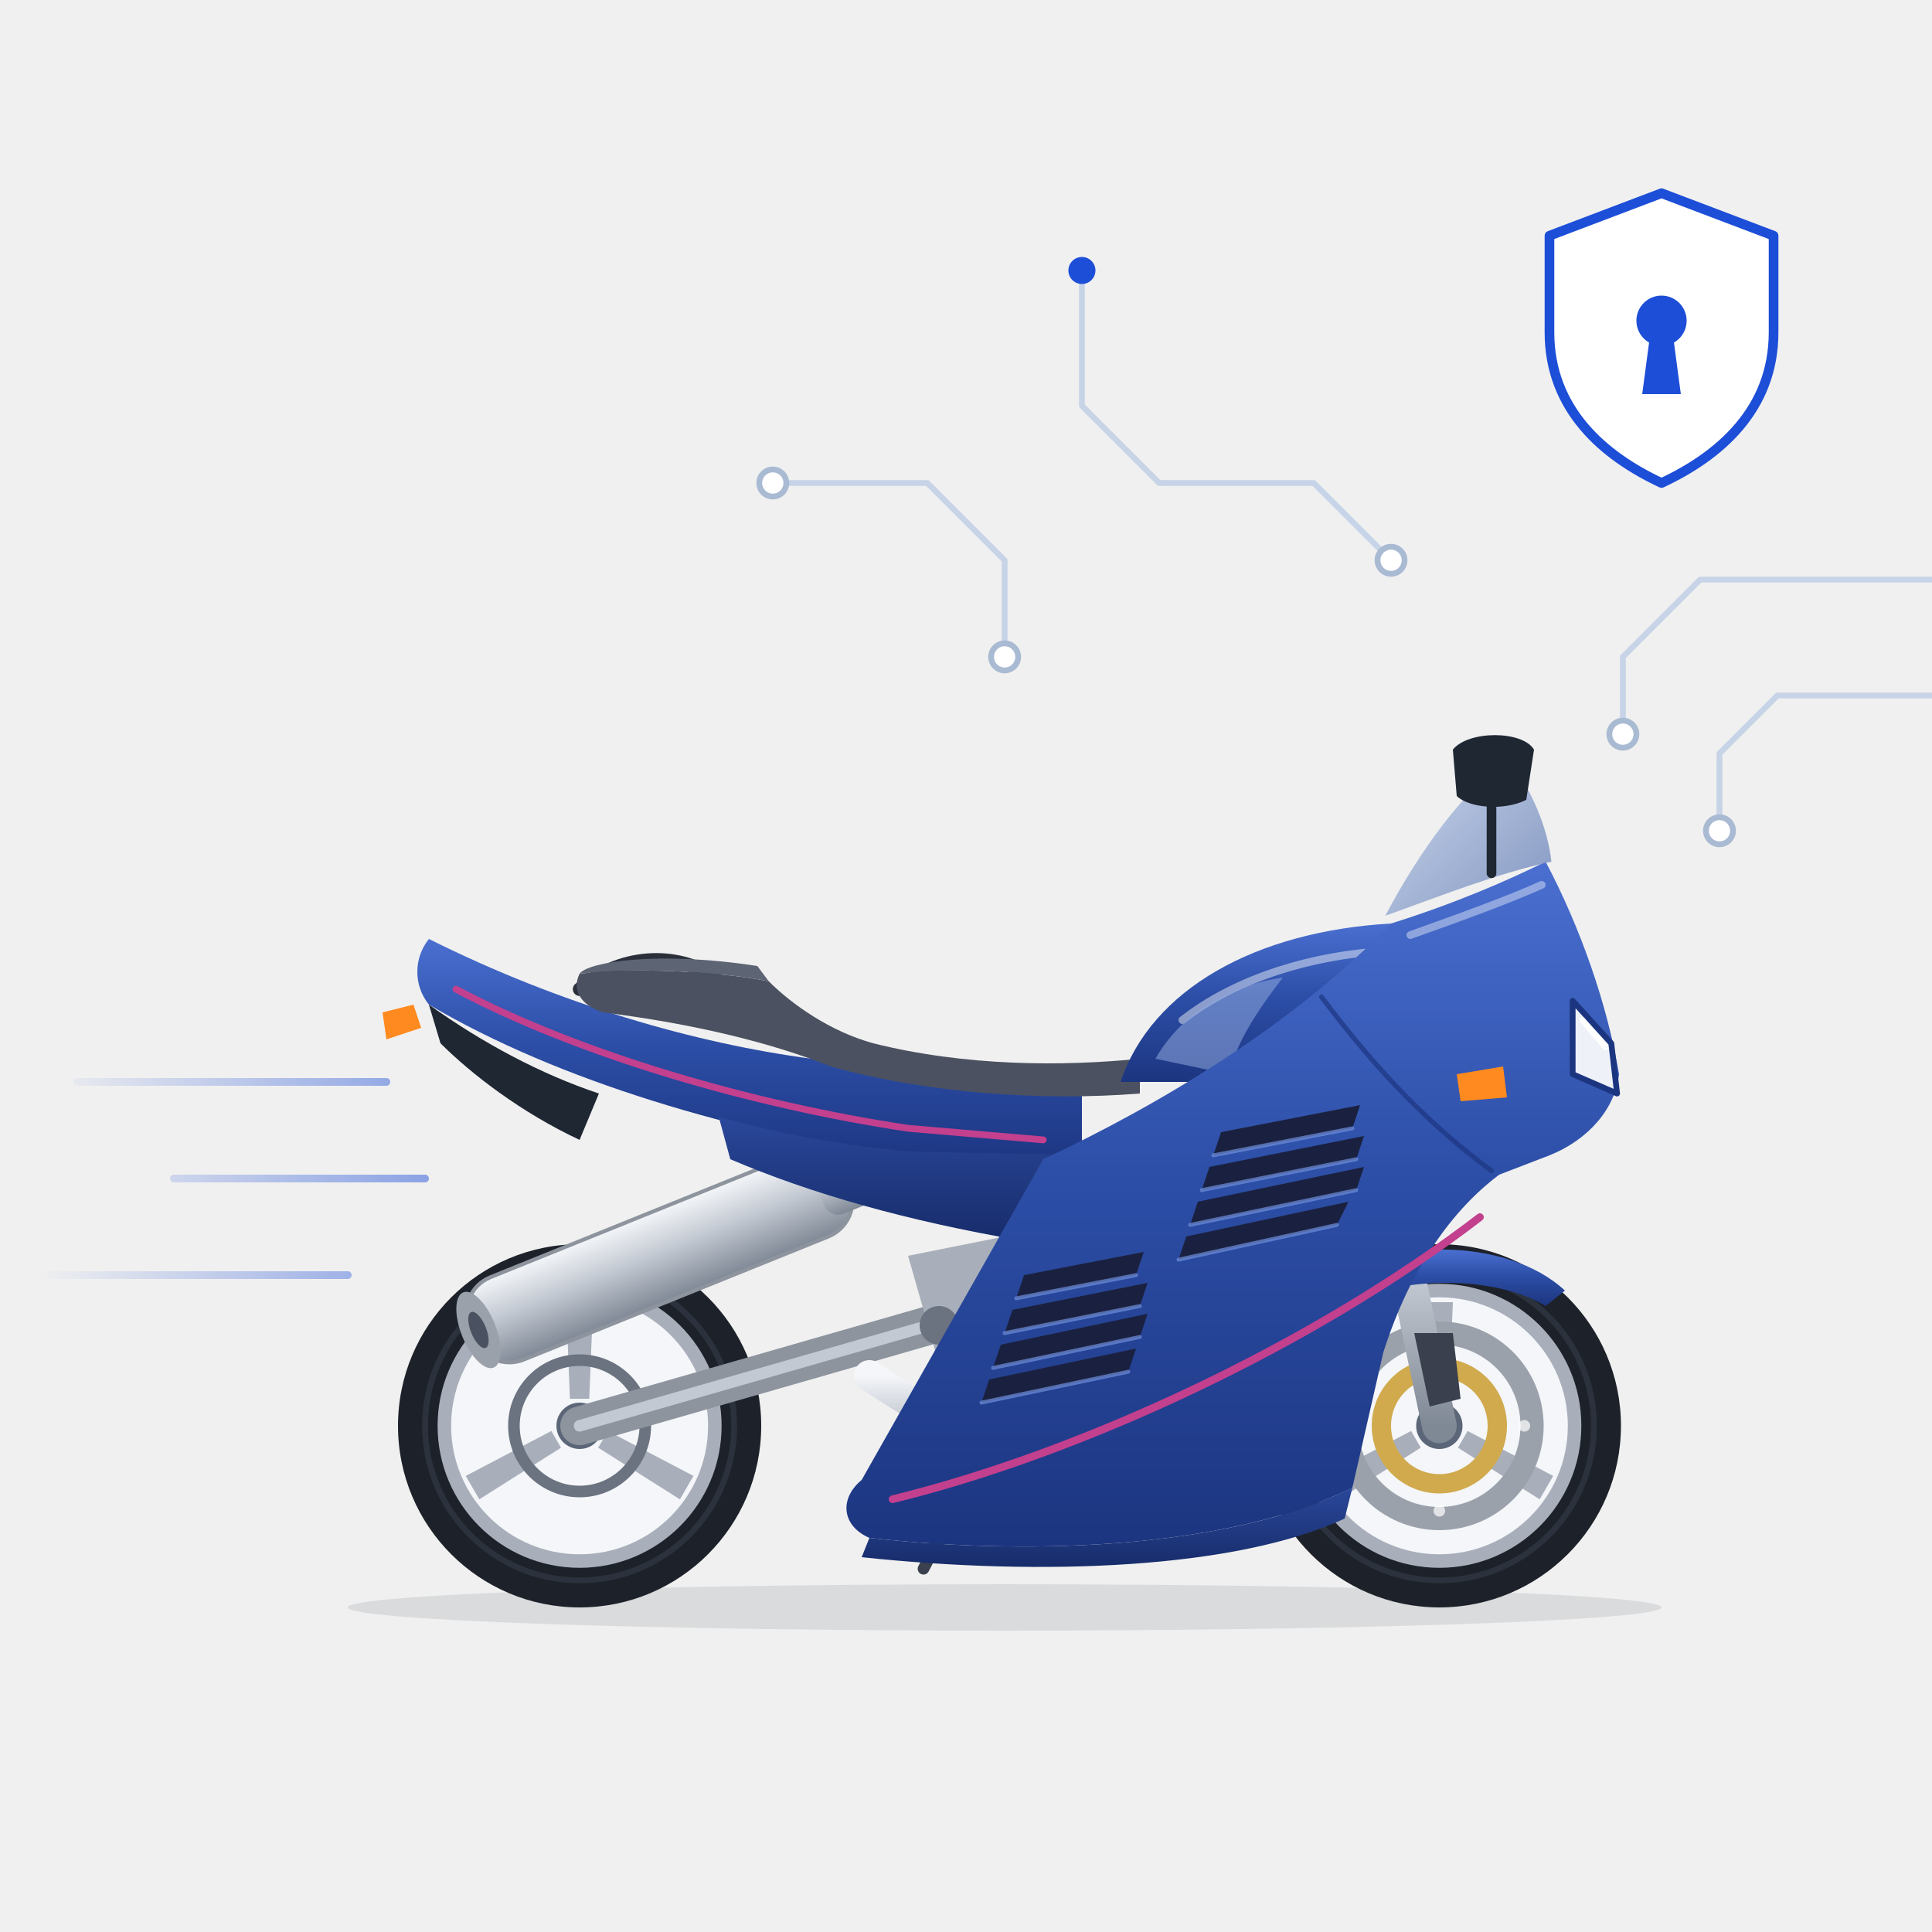
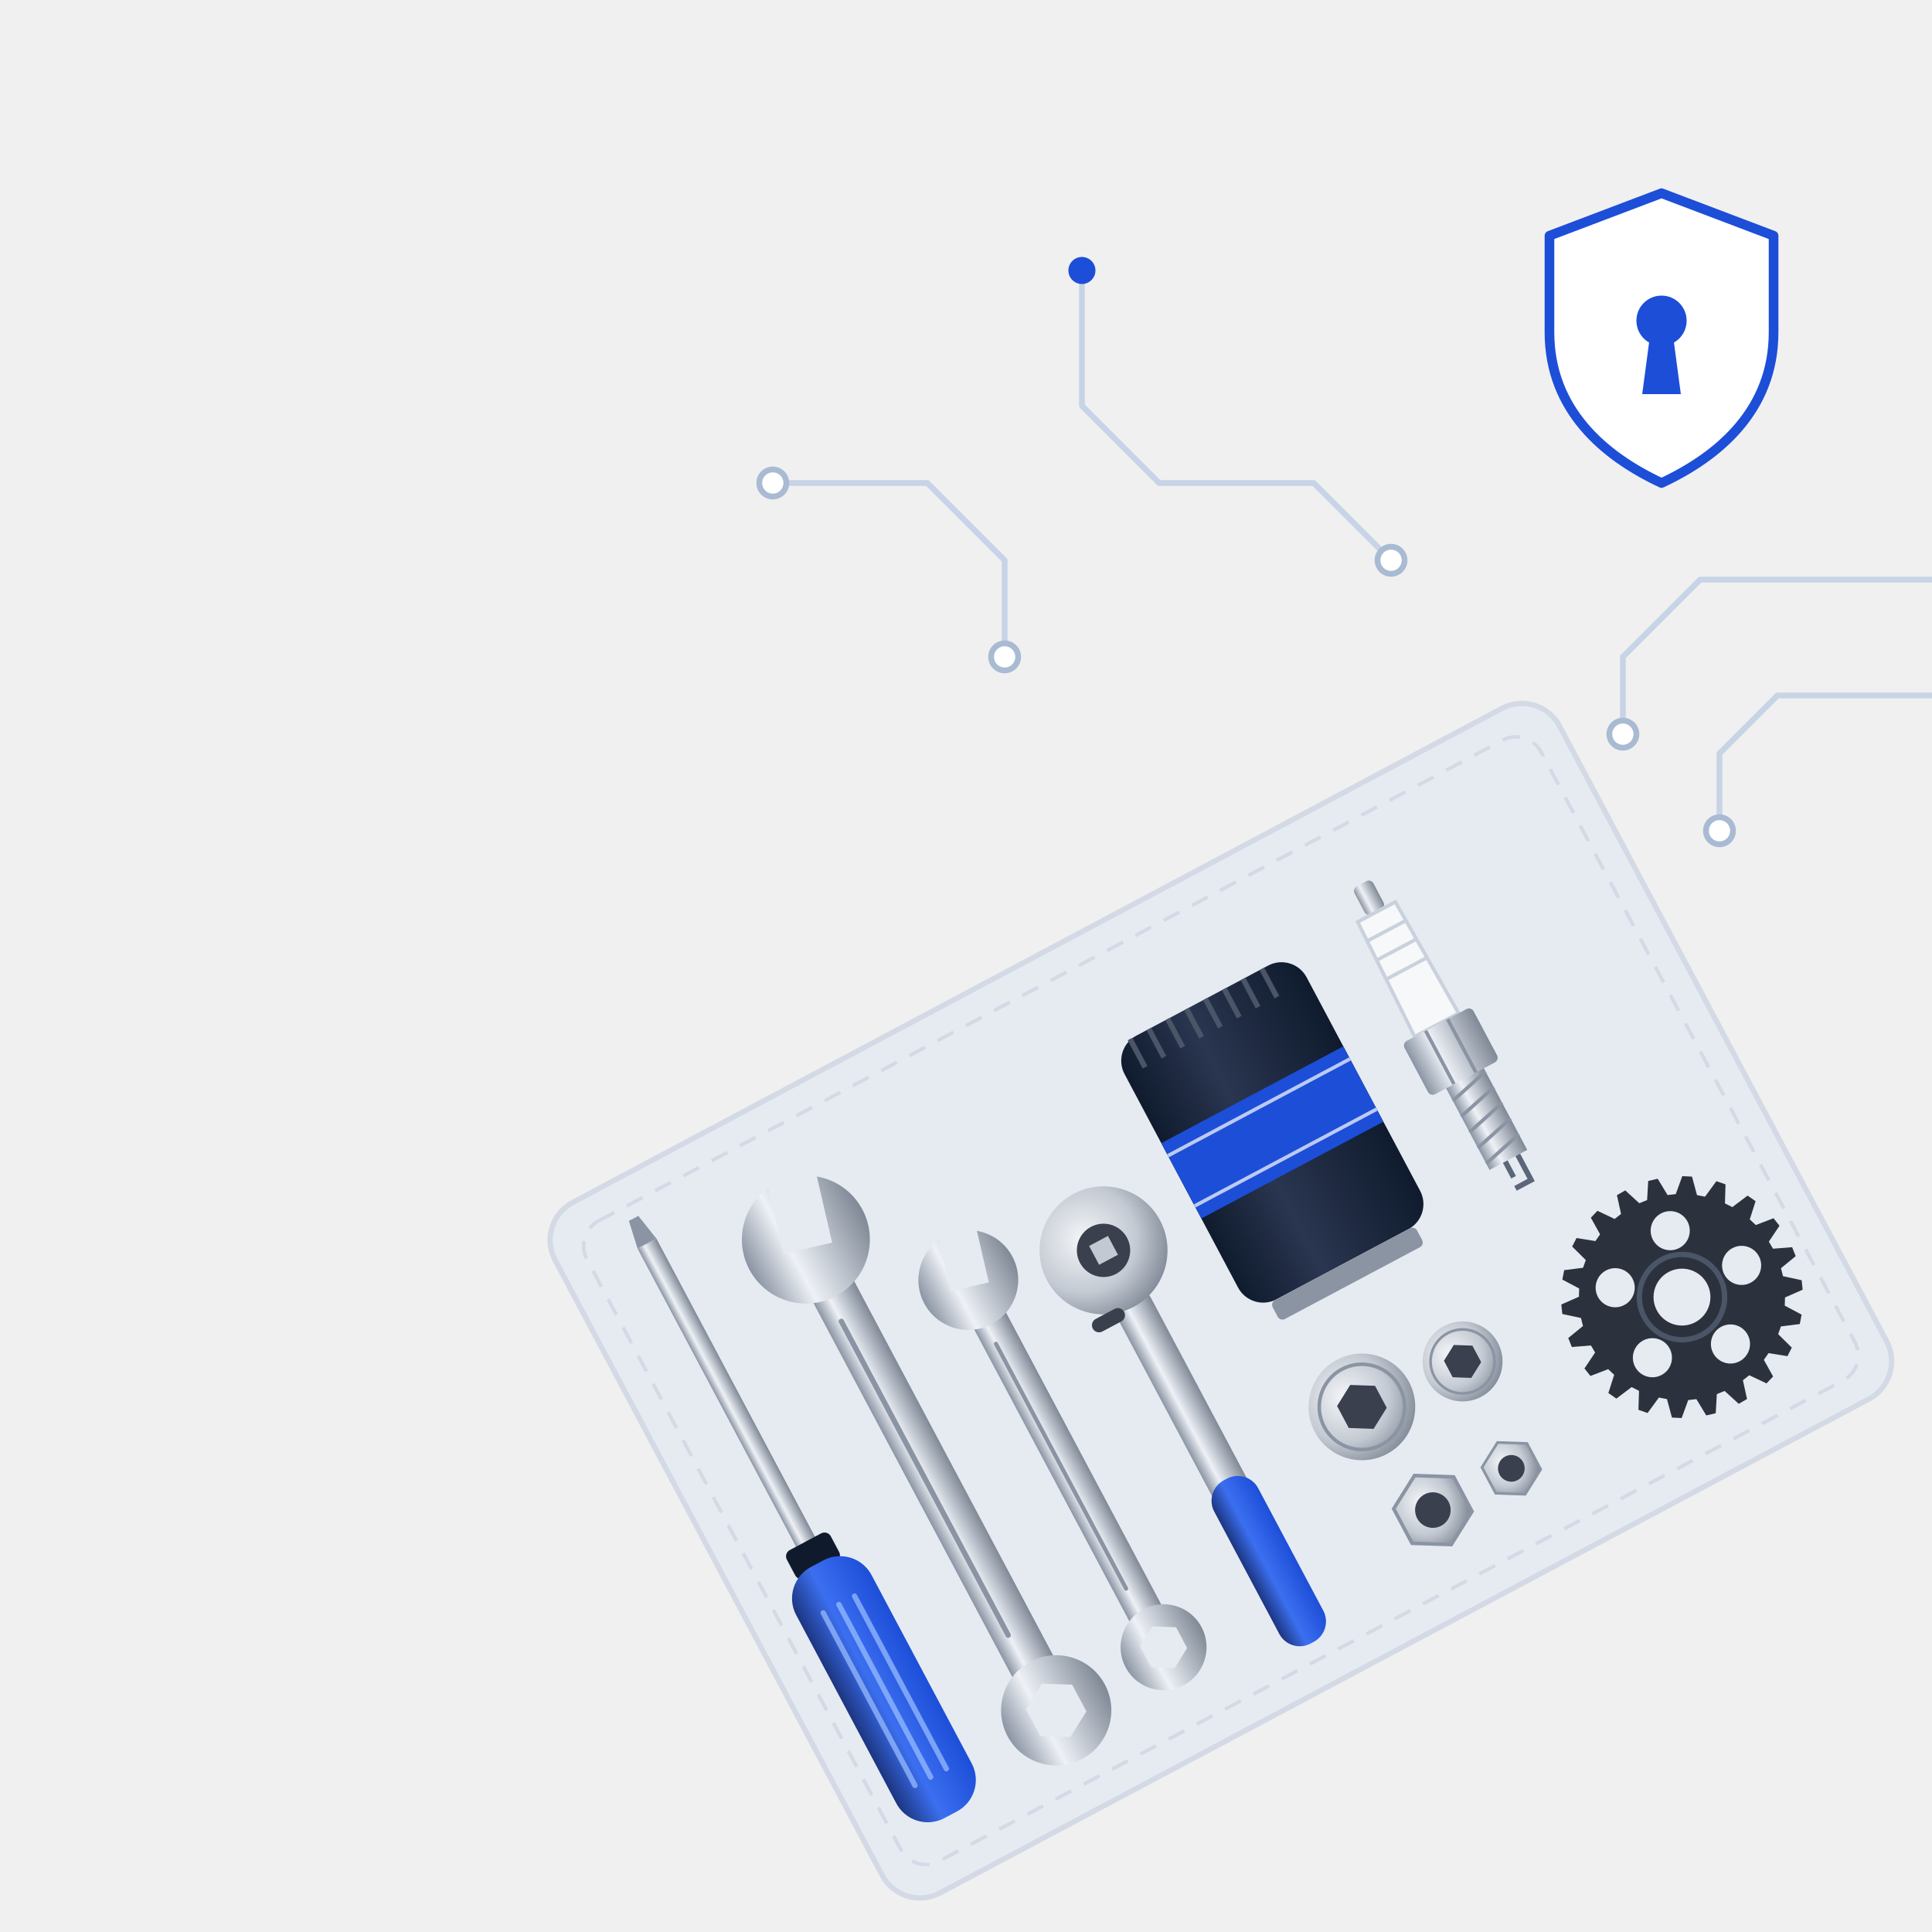
<svg xmlns="http://www.w3.org/2000/svg" viewBox="0 0 1000 1000">
  <defs>
-     <linearGradient id="speed" gradientUnits="userSpaceOnUse" x1="20" y1="0" x2="250" y2="0">
-       <stop offset="0" stop-color="#1d4ed8" stop-opacity="0" />
-       <stop offset="1" stop-color="#1d4ed8" stop-opacity=".55" />
-     </linearGradient>
-     <linearGradient id="paint" x1="0" y1="0" x2="0" y2="1">
-       <stop offset="0" stop-color="#4a6fd0" />
-       <stop offset=".45" stop-color="#2d4fa8" />
-       <stop offset="1" stop-color="#1c3580" />
-     </linearGradient>
-     <linearGradient id="paint-dark" x1="0" y1="0" x2="0" y2="1">
-       <stop offset="0" stop-color="#2a479a" />
-       <stop offset="1" stop-color="#172c6a" />
-     </linearGradient>
-     <linearGradient id="chrome" x1="0" y1="0" x2="0" y2="1">
-       <stop offset="0" stop-color="#f4f6f9" />
-       <stop offset=".45" stop-color="#c3c9d2" />
+     <linearGradient id="chrome" x1="0" y1="0" x2="1" y2="0">
+       <stop offset="0" stop-color="#8a94a3" />
+       <stop offset=".35" stop-color="#eef1f6" />
+       <stop offset=".6" stop-color="#c3c9d2" />
      <stop offset="1" stop-color="#7f8895" />
    </linearGradient>
-     <linearGradient id="screen" x1="0" y1="0" x2="1" y2="1">
-       <stop offset="0" stop-color="#c9d6ee" stop-opacity=".9" />
-       <stop offset="1" stop-color="#6f86b8" stop-opacity=".85" />
+     <radialGradient id="chrome-round" cx=".4" cy=".35" r=".7">
+       <stop offset="0" stop-color="#f4f6f9" />
+       <stop offset=".6" stop-color="#c3c9d2" />
+       <stop offset="1" stop-color="#7f8895" />
+     </radialGradient>
+     <linearGradient id="blue" x1="0" y1="0" x2="1" y2="0">
+       <stop offset="0" stop-color="#1c3580" />
+       <stop offset=".4" stop-color="#3b6ff0" />
+       <stop offset="1" stop-color="#1d4ed8" />
    </linearGradient>
-     <g id="rim">
-       <circle r="94" fill="#1d2129" />
-       <circle r="80" fill="none" stroke="#2c323d" stroke-width="3" />
-       <circle r="70" fill="#f4f6f9" />
-       <circle r="70" fill="none" stroke="#a8afba" stroke-width="7" />
-       <g fill="#a8afba">
-         <path d="M-7 -64 L7 -64 L5 -14 L-5 -14 Z" />
-         <path d="M-7 -64 L7 -64 L5 -14 L-5 -14 Z" transform="rotate(120)" />
-         <path d="M-7 -64 L7 -64 L5 -14 L-5 -14 Z" transform="rotate(240)" />
+     <linearGradient id="filter" x1="0" y1="0" x2="1" y2="0">
+       <stop offset="0" stop-color="#0f1b2d" />
+       <stop offset=".4" stop-color="#2a3550" />
+       <stop offset="1" stop-color="#0f1b2d" />
+     </linearGradient>
+     <mask id="wrench-cut" maskUnits="userSpaceOnUse" x="-80" y="-220" width="160" height="440">
+       <rect x="-80" y="-220" width="160" height="440" fill="#ffffff" />
+       <rect x="-14" y="-215" width="28" height="70" transform="rotate(15 0 -150)" fill="#000000" />
+       <path d="M14.7 8.5 L0.0 17.0 L-14.7 8.5 L-14.7 -8.5 L-0.0 -17.0 L14.7 -8.5 Z" transform="translate(0 150)" fill="#000000" />
+     </mask>
+     <g id="wrench">
+       <g mask="url(#wrench-cut)" fill="url(#chrome)">
+         <rect x="-13" y="-140" width="26" height="290" rx="8" />
+         <circle cy="-150" r="36" />
+         <circle cy="150" r="31" />
      </g>
+       <path d="M-4 -100 V100" stroke="#8a94a3" stroke-width="3" stroke-linecap="round" />
+     </g>
+     <g id="screwdriver">
+       <path d="M-6 -200 L6 -200 L6 0 L-6 0 Z" fill="url(#chrome)" />
+       <path d="M-6 -200 L-3 -216 L3 -216 L6 -200 Z" fill="#8a94a3" />
+       <rect x="-14" y="-10" width="28" height="18" rx="4" fill="#0f1b2d" />
+       <rect x="-24" y="4" width="48" height="160" rx="20" fill="url(#blue)" />
+       <path d="M-10 30 V140 M0 30 V140 M10 30 V140" stroke="#9cc0ff" stroke-width="3" stroke-linecap="round" opacity=".7" />
+     </g>
+     <g id="ratchet">
+       <rect x="-11" y="-20" width="22" height="220" rx="10" fill="url(#chrome)" />
+       <rect x="-14" y="100" width="28" height="104" rx="13" fill="url(#blue)" />
+       <circle cy="-46" r="36" fill="url(#chrome-round)" />
+       <circle cy="-46" r="15" fill="#3a404d" />
+       <rect x="-6" y="-52" width="12" height="12" fill="#c3c9d2" />
+       <rect x="-26" y="-14" width="20" height="8" rx="4" fill="#3a404d" />
+     </g>
+     <g id="socket">
+       <circle r="30" fill="url(#chrome-round)" />
+       <circle r="24" fill="none" stroke="#8a94a3" stroke-width="2" />
+       <path d="M12.1 7.0 L0.0 14.0 L-12.1 7.0 L-12.1 -7.0 L-0.0 -14.0 L12.1 -7.0 Z" fill="#3a404d" />
+     </g>
+     <g id="nut">
+       <path d="M19.1 11.0 L0.0 22.0 L-19.1 11.0 L-19.1 -11.0 L-0.0 -22.0 L19.1 -11.0 Z" fill="url(#chrome-round)" stroke="#8a94a3" stroke-width="2" />
+       <circle r="10" fill="#3a404d" />
+     </g>
+     <g id="oil-filter">
+       <rect x="-58" y="-84" width="116" height="168" rx="16" fill="url(#filter)" />
+       <path d="M-46 -84 V-66 M-34 -84 V-66 M-22 -84 V-66 M-10 -84 V-66 M2 -84 V-66 M14 -84 V-66 M26 -84 V-66 M38 -84 V-66" stroke="#4a5568" stroke-width="3" />
+       <rect x="-58" y="-24" width="116" height="48" fill="#1d4ed8" />
+       <path d="M-58 -16 H58 M-58 16 H58" stroke="#ffffff" stroke-width="2" opacity=".7" />
+       <rect x="-46" y="84" width="92" height="12" rx="3" fill="#8a94a3" />
+     </g>
+     <g id="spark-plug">
+       <rect x="-6" y="-120" width="12" height="18" rx="3" fill="url(#chrome)" />
+       <path d="M-12 -102 H12 L14 -30 H-14 Z" fill="#f7f8fa" stroke="#c9d1dc" stroke-width="2" />
+       <path d="M-12 -90 H12 M-12 -78 H12 M-13 -66 H13" stroke="#c9d1dc" stroke-width="2" />
+       <rect x="-22" y="-30" width="44" height="34" rx="3" fill="url(#chrome)" />
+       <path d="M-7 -30 V4 M7 -30 V4" stroke="#8a94a3" stroke-width="2" />
+       <rect x="-12" y="4" width="24" height="52" fill="url(#chrome)" />
+       <path d="M-12 12 L12 6 M-12 22 L12 16 M-12 32 L12 26 M-12 42 L12 36 M-12 52 L12 46" stroke="#8a94a3" stroke-width="2" />
+       <path d="M-2 56 V66 M6 56 V72 H-4" fill="none" stroke="#5b6678" stroke-width="3" />
+     </g>
+     <g id="sprocket">
+       <path d="M58.0 0.0 L67.9 4.3 L67.3 9.7 L56.8 11.8 L55.7 16.3 L63.9 23.2 L61.9 28.2 L51.1 27.4 L48.8 31.4 L54.8 40.3 L51.4 44.5 L41.4 40.7 L38.0 43.8 L41.2 54.1 L36.8 57.2 L28.2 50.7 L24.1 52.8 L24.3 63.5 L19.2 65.2 L12.8 56.6 L8.3 57.4 L5.4 67.8 L0.0 68.0 L-3.6 57.9 L-8.3 57.4 L-13.9 66.6 L-19.2 65.2 L-19.8 54.5 L-24.1 52.8 L-32.1 60.0 L-36.8 57.2 L-34.4 46.7 L-38.0 43.8 L-47.7 48.5 L-51.4 44.5 L-46.1 35.2 L-48.8 31.4 L-59.4 33.1 L-61.9 28.2 L-54.2 20.7 L-55.7 16.3 L-66.3 15.0 L-67.3 9.7 L-57.8 4.6 L-58.0 0.0 L-67.9 -4.3 L-67.3 -9.7 L-56.8 -11.8 L-55.7 -16.3 L-63.9 -23.2 L-61.9 -28.2 L-51.1 -27.4 L-48.8 -31.4 L-54.8 -40.3 L-51.4 -44.5 L-41.4 -40.7 L-38.0 -43.8 L-41.2 -54.1 L-36.8 -57.2 L-28.2 -50.7 L-24.1 -52.8 L-24.3 -63.5 L-19.2 -65.2 L-12.8 -56.6 L-8.3 -57.4 L-5.4 -67.8 L-0.0 -68.0 L3.6 -57.9 L8.3 -57.4 L13.9 -66.6 L19.2 -65.2 L19.8 -54.5 L24.1 -52.8 L32.1 -60.0 L36.8 -57.2 L34.4 -46.7 L38.0 -43.8 L47.7 -48.5 L51.4 -44.5 L46.1 -35.2 L48.8 -31.4 L59.4 -33.1 L61.9 -28.2 L54.2 -20.7 L55.7 -16.3 L66.3 -15.0 L67.3 -9.7 L57.8 -4.6 Z" fill="#2c323d" />
+       <g fill="#e6ebf2">
+         <circle cx="38.0" cy="0.0" r="11" />
+         <circle cx="11.7" cy="36.1" r="11" />
+         <circle cx="-30.7" cy="22.3" r="11" />
+         <circle cx="-30.7" cy="-22.3" r="11" />
+         <circle cx="11.7" cy="-36.1" r="11" />
+       </g>
+       <circle r="16" fill="#e6ebf2" />
+       <circle r="24" fill="none" stroke="#4a5568" stroke-width="3" />
    </g>
  </defs>
  <g fill="none" stroke="#c7d3e6" stroke-width="3" stroke-linecap="round" stroke-linejoin="round">
    <path d="M1000 300 H880 L840 340 V380" />
    <path d="M1000 360 H920 L890 390 V430" />
    <path d="M560 140 V210 L600 250 H680 L720 290" />
    <path d="M400 250 H480 L520 290 V340" />
  </g>
  <g fill="#ffffff" stroke="#a9bad3" stroke-width="3">
    <circle cx="840" cy="380" r="7" />
    <circle cx="890" cy="430" r="7" />
    <circle cx="720" cy="290" r="7" />
    <circle cx="520" cy="340" r="7" />
    <circle cx="400" cy="250" r="7" />
  </g>
  <circle cx="560" cy="140" r="7" fill="#1d4ed8" />
  <g transform="translate(860 170)">
    <path d="M0 -70 L58 -48 V2 C58 42 30 66 0 80 C-30 66 -58 42 -58 2 V-48 Z" fill="#ffffff" stroke="#1d4ed8" stroke-width="5" stroke-linejoin="round" />
    <circle cy="-4" r="13" fill="#1d4ed8" />
    <path d="M-6 4 L-10 34 H10 L6 4 Z" fill="#1d4ed8" />
  </g>
-   <g stroke="url(#speed)" stroke-width="4" stroke-linecap="round">
-     <path d="M40 560 H200" />
-     <path d="M90 610 H220" />
-     <path d="M20 660 H180" />
-   </g>
-   <ellipse cx="520" cy="832" rx="340" ry="12" fill="#0f1b2d" opacity=".1" />
-   <g stroke-linejoin="round" stroke-linecap="round">
-     <use href="#rim" x="300" y="738" />
-     <circle cx="300" cy="738" r="34" fill="none" stroke="#6b7280" stroke-width="6" />
-     <circle cx="300" cy="738" r="12" fill="#5b6678" />
-     <path d="M300 738 L488 684" stroke="#8d949e" stroke-width="20" />
-     <path d="M300 738 L488 684" stroke="#c3c9d2" stroke-width="6" />
-     <path d="M470 650 L520 640 L528 700 L486 706 Z" fill="#a8afba" />
-     <circle cx="486" cy="686" r="10" fill="#6b7280" />
-     <path d="M510 700 L556 704" stroke="#3a404d" stroke-width="7" />
-     <path d="M500 770 L478 812" stroke="#3a404d" stroke-width="6" />
-     <path d="M640 760 C580 770 520 760 450 712" fill="none" stroke="url(#chrome)" stroke-width="16" />
-     <g transform="rotate(-22 340 650)">
-       <rect x="236" y="628" width="210" height="46" rx="20" fill="url(#chrome)" stroke="#8d949e" stroke-width="2" />
-       <rect x="430" y="636" width="40" height="30" rx="8" fill="url(#chrome)" />
-       <ellipse cx="240" cy="651" rx="9" ry="21" fill="#9aa1ab" />
-       <ellipse cx="240" cy="651" rx="4" ry="10" fill="#4a5160" />
-     </g>
-     <path d="M560 556 L420 548 C360 540 290 520 222 486 C214 496 214 510 222 520 C290 560 380 586 470 600 L560 604 Z" fill="url(#paint)" />
-     <path d="M236 512 C300 546 390 572 470 584 L540 590" fill="none" stroke="#c2408e" stroke-width="3.5" />
-     <path d="M222 520 C250 540 280 556 310 566 L300 590 C270 576 244 556 228 540 Z" fill="#1f2733" />
-     <path d="M214 520 L198 524 L200 538 L218 532 Z" fill="#ff8a1f" />
-     <path d="M300 512 C320 494 350 492 370 506" fill="none" stroke="#2a2f3a" stroke-width="7" />
-     <path d="M566 598 L470 596 C430 592 400 586 372 578 L378 600 C420 618 470 632 528 642 Z" fill="url(#paint-dark)" />
-     <path d="M590 548 C550 552 500 552 452 540 C430 534 410 520 398 508 C380 504 334 500 300 504 C296 512 300 520 312 524 C360 530 400 540 430 552 C480 566 540 570 590 566 Z" fill="#4b5160" />
-     <path d="M398 508 C380 504 334 500 300 504 C304 498 340 492 392 500 Z" fill="#5d6474" />
-     <path d="M580 560 C596 512 650 482 720 478 C752 478 770 488 776 500 L740 560 Z" fill="url(#paint)" />
-     <path d="M612 528 C640 506 680 494 720 492" fill="none" stroke="#ffffff" stroke-width="4" opacity=".45" />
-     <path d="M598 548 C612 524 636 510 664 506 C650 524 640 540 636 556 Z" fill="#8fa7dd" opacity=".55" />
-     <use href="#rim" x="745" y="738" />
-     <circle cx="745" cy="738" r="48" fill="none" stroke="#9aa1ab" stroke-width="12" />
-     <circle cx="745" cy="738" r="30" fill="none" stroke="#d1aa4e" stroke-width="10" />
-     <g fill="#ffffff" opacity=".7">
-       <circle cx="745" cy="694" r="3" />
-       <circle cx="789" cy="738" r="3" />
-       <circle cx="745" cy="782" r="3" />
-       <circle cx="701" cy="738" r="3" />
-     </g>
-     <circle cx="745" cy="738" r="12" fill="#5b6678" />
-     <path d="M716 600 L745 738" stroke="url(#chrome)" stroke-width="18" />
-     <path d="M732 690 L752 690 L756 724 L740 728 Z" fill="#3a404d" />
-     <path d="M680 666 C716 640 780 640 810 668 L800 676 C774 660 724 660 694 676 Z" fill="url(#paint)" />
-     <path d="M720 478 C752 468 780 456 800 446 C818 480 832 520 838 556 C836 574 822 590 802 598 L776 608 C752 626 730 656 716 700 L700 770 C640 800 540 806 450 796 C436 790 434 776 446 766 L540 600 C600 572 670 530 720 478 Z" fill="url(#paint)" />
-     <path d="M450 796 C540 806 640 800 700 770 L696 786 C640 812 540 816 446 806 Z" fill="url(#paint-dark)" />
-     <path d="M684 516 C714 556 742 584 772 606" fill="none" stroke="#1c3580" stroke-width="2.5" opacity=".7" />
-     <path d="M730 484 C758 474 780 466 798 458" fill="none" stroke="#ffffff" stroke-width="4" opacity=".4" />
-     <path d="M717 474 C735 440 757 410 781 392 C793 410 801 428 803 446 C775 452 745 464 717 474 Z" fill="url(#screen)" />
-     <path d="M814 518 L834 540 L837 566 L814 556 Z" fill="#eef2f8" stroke="#1c3580" stroke-width="3" />
-     <path d="M819 528 L831 542" stroke="#ffffff" stroke-width="3" />
-     <path d="M754 556 L778 552 L780 568 L756 570 Z" fill="#ff8a1f" />
-     <path d="M772 452 L772 414" stroke="#1f2733" stroke-width="5" />
-     <path d="M752 388 C760 378 788 378 794 388 L790 414 C778 420 760 418 754 412 Z" fill="#1f2733" />
-     <g fill="#1a2140">
-       <path d="M632 586 L704 572 L700 584 L628 598 Z" />
-       <path d="M626 604 L706 588 L702 600 L622 616 Z" />
-       <path d="M620 622 L706 604 L702 616 L616 634 Z" />
-       <path d="M614 640 L698 622 L692 634 L610 652 Z" />
-       <path d="M530 660 L592 648 L588 660 L526 672 Z" />
-       <path d="M524 678 L594 664 L590 676 L520 690 Z" />
-       <path d="M518 696 L594 680 L590 692 L514 708 Z" />
-       <path d="M512 714 L588 698 L584 710 L508 726 Z" />
-     </g>
-     <g stroke="#6f8fdc" stroke-width="2" opacity=".7">
-       <path d="M628 598 L700 584 M622 616 L702 600 M616 634 L702 616 M610 652 L692 634" />
-       <path d="M526 672 L588 660 M520 690 L590 676 M514 708 L590 692 M508 726 L584 710" />
-     </g>
-     <path d="M462 776 C560 752 680 696 766 630" fill="none" stroke="#c2408e" stroke-width="4" />
+   <g transform="translate(620 690) rotate(-28) scale(.92)">
+     <rect x="-300" y="-230" width="640" height="440" rx="24" fill="#e6ebf2" stroke="#d3dae5" stroke-width="3" />
+     <rect x="-284" y="-214" width="608" height="408" rx="16" fill="none" stroke="#d3dae5" stroke-width="2" stroke-dasharray="10 8" />
+     <use href="#screwdriver" x="-250" y="10" />
+     <use href="#wrench" x="-170" y="0" />
+     <use href="#wrench" transform="translate(-100 30) scale(.78)" />
+     <use href="#ratchet" x="-25" y="-20" />
+     <use href="#oil-filter" x="90" y="-80" />
+     <use href="#socket" x="62" y="80" />
+     <use href="#socket" transform="translate(124 84) scale(.75)" />
+     <use href="#nut" x="70" y="150" />
+     <use href="#nut" transform="translate(120 150) scale(.75)" />
+     <use href="#spark-plug" x="200" y="-60" />
+     <use href="#sprocket" x="250" y="110" />
  </g>
</svg>
